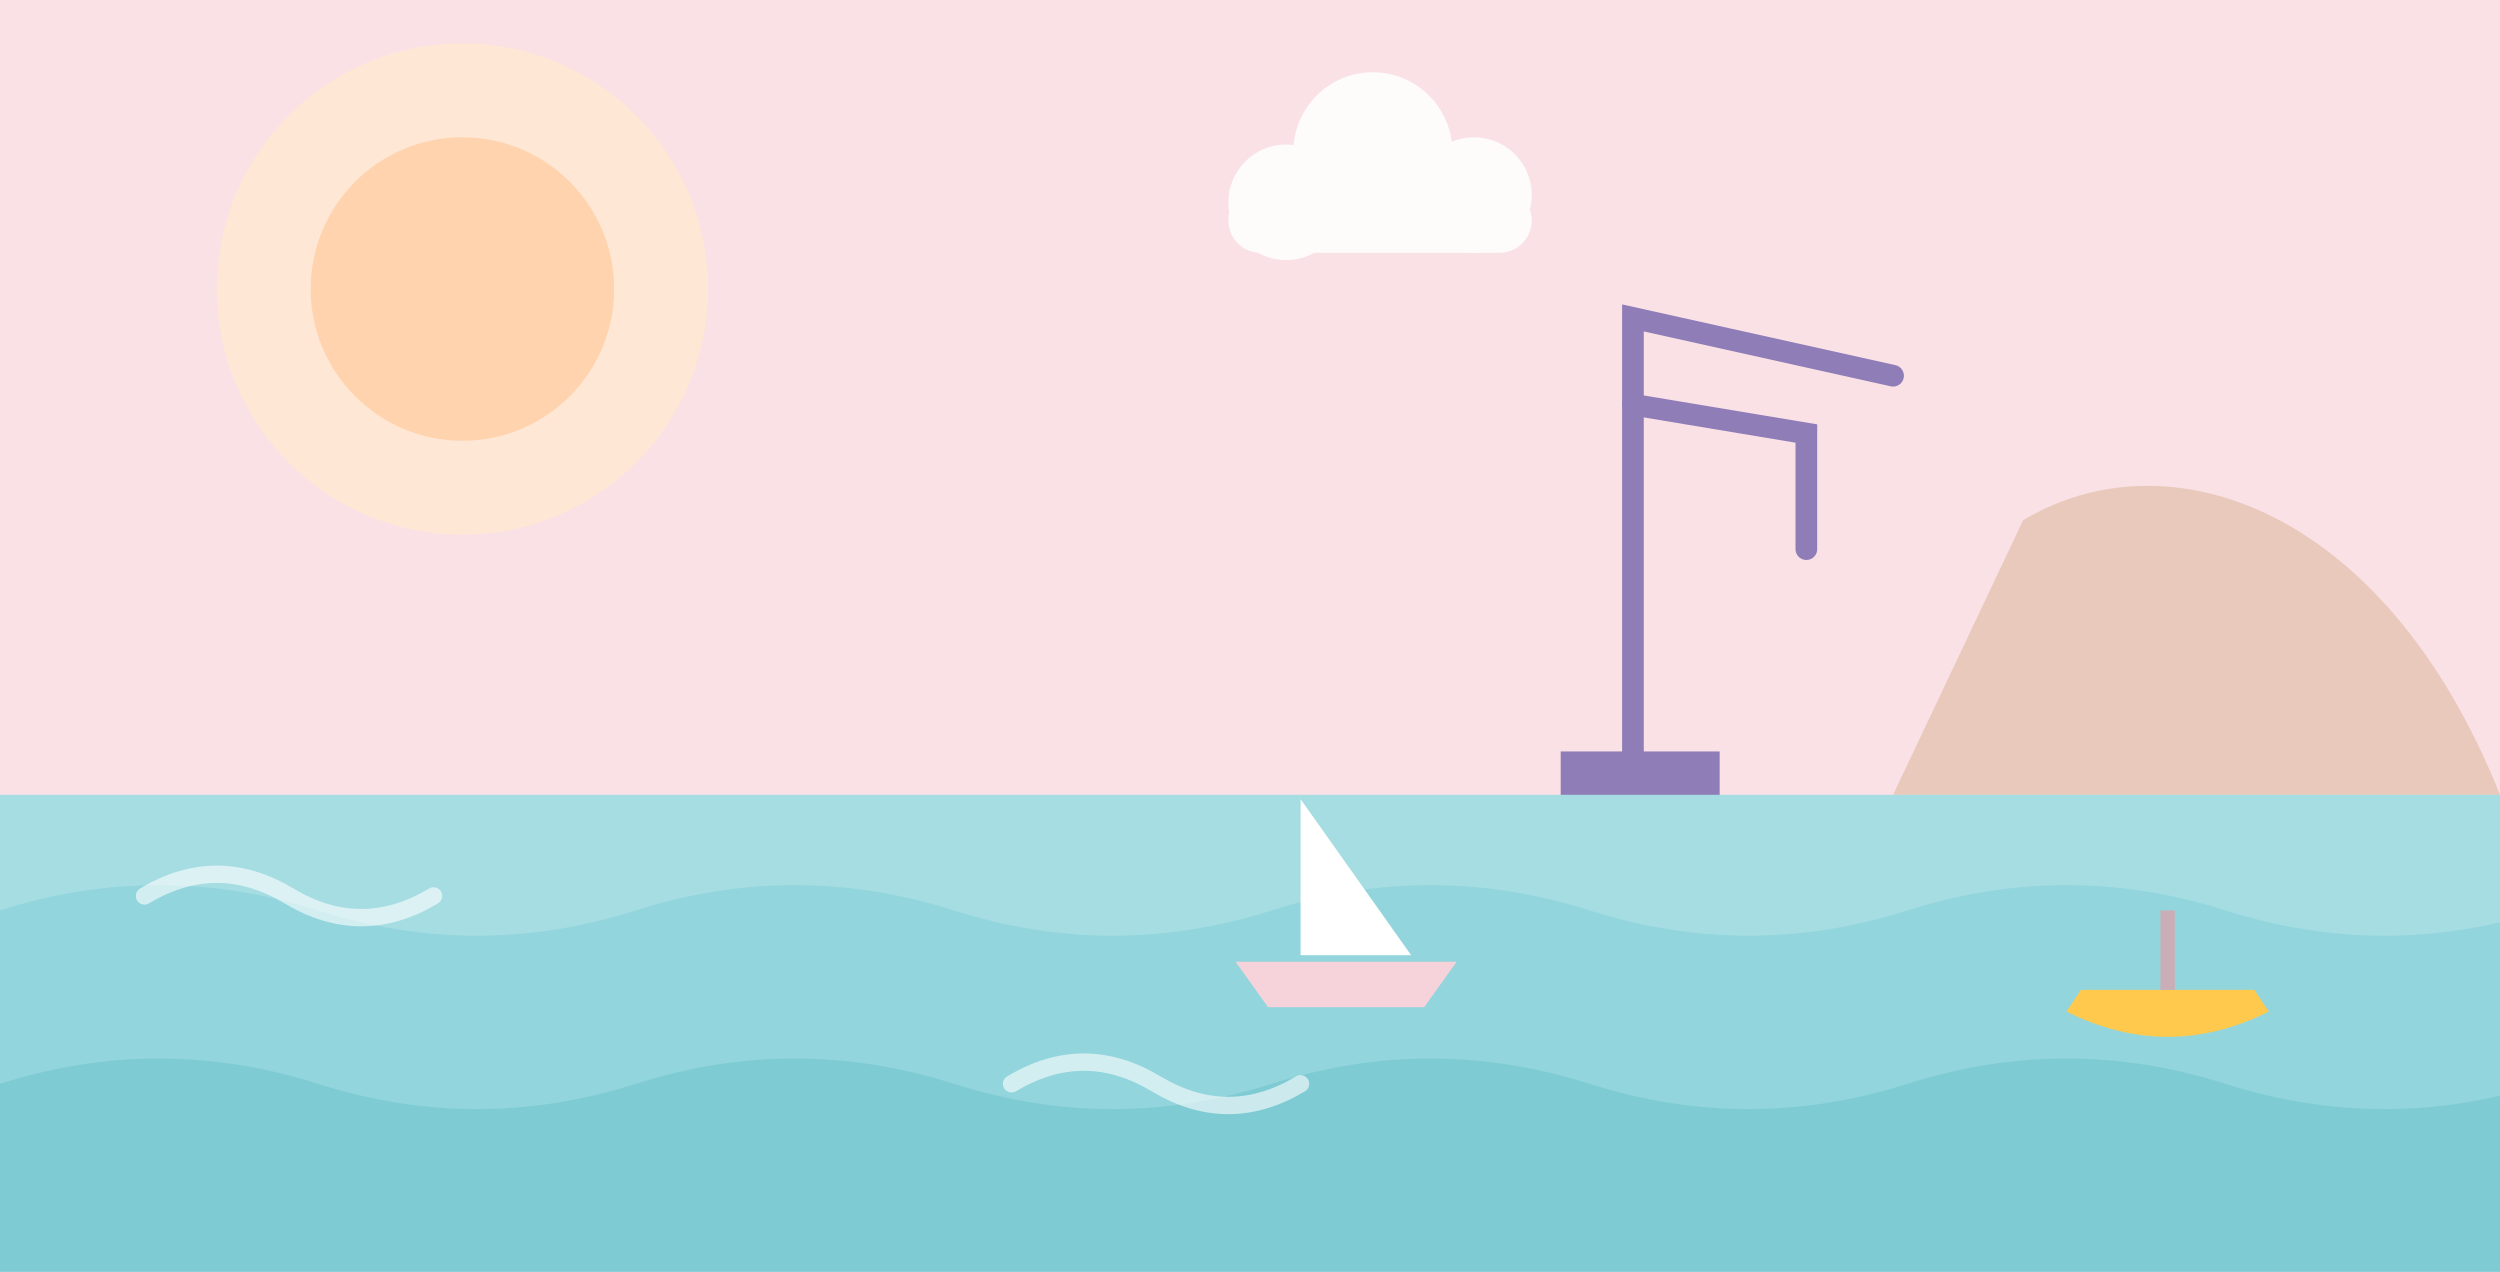
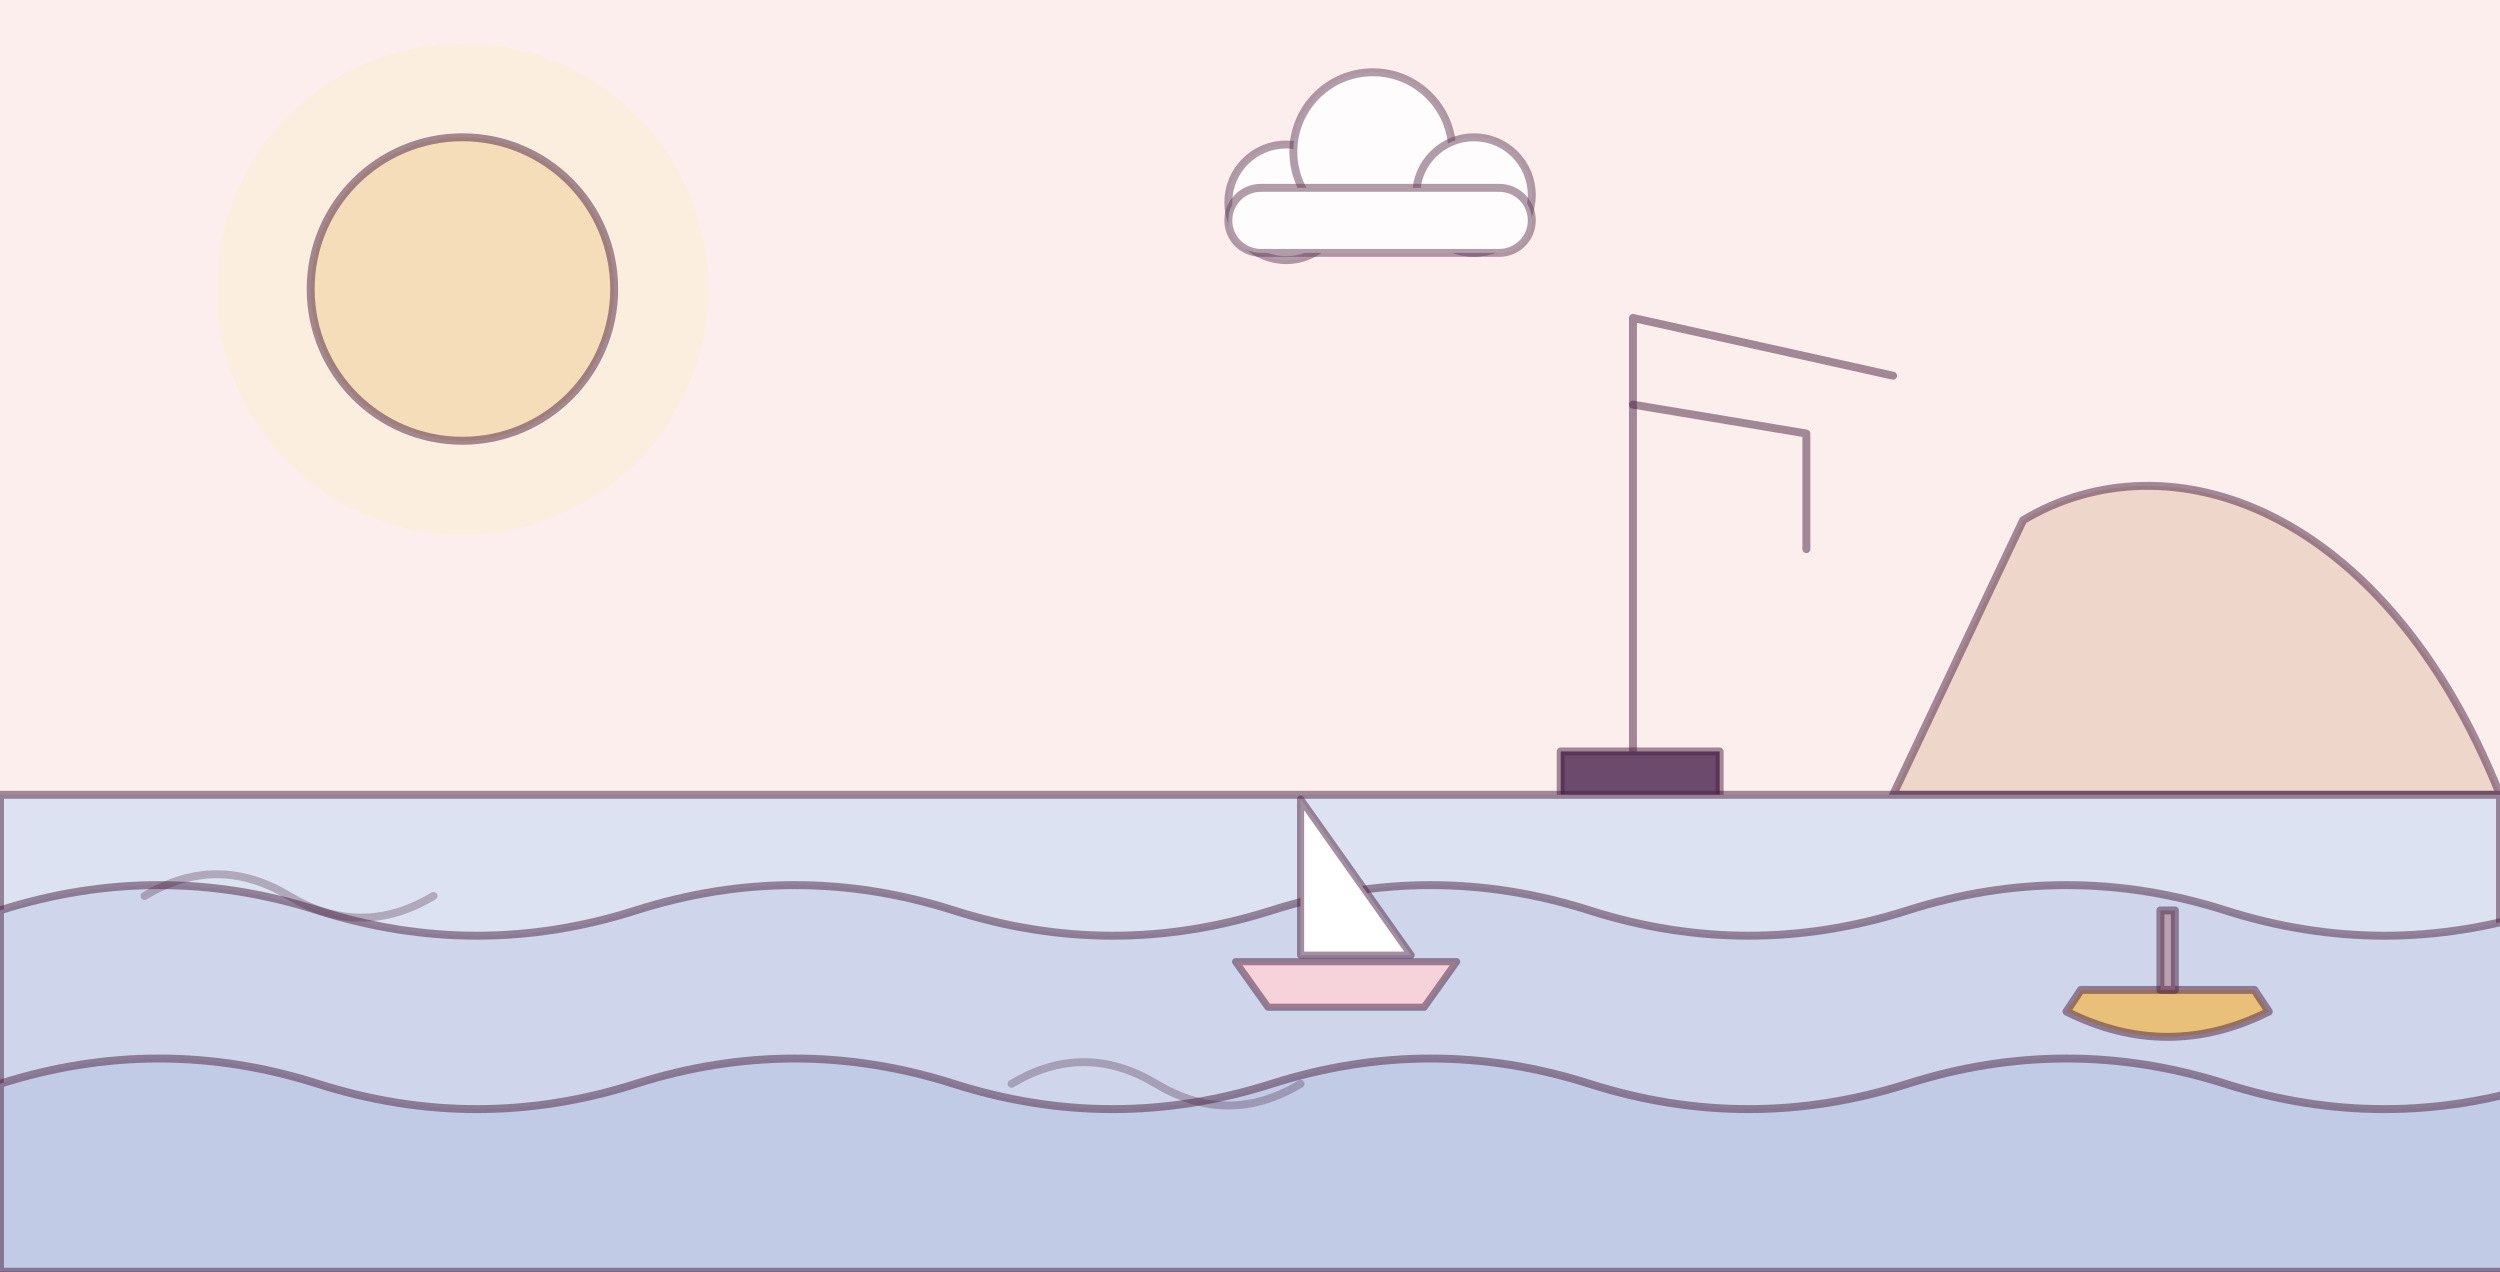
<svg xmlns="http://www.w3.org/2000/svg" viewBox="0 0 346 176" width="346" height="176">
-   <rect width="346" height="176" fill="#F9E1E6" />
-   <circle cx="64" cy="40" r="34" fill="#FFE8D2" opacity="0.85" />
-   <circle cx="64" cy="40" r="21" fill="#FFD3AE" />
-   <g fill="#FFFFFF" opacity="0.85">
-     <circle cx="178" cy="28" r="8" />
-     <circle cx="190" cy="21" r="11" />
-     <circle cx="204" cy="27" r="8" />
-     <rect x="170" y="26" width="42" height="9" rx="4.5" />
-   </g>
-   <path d="M346 110 C330 70 300 60 280 72 L262 110Z" fill="#E8C9BC" />
-   <g stroke="#8F7DB8" stroke-width="3" fill="none" stroke-linecap="round">
-     <path d="M226 110 V44 L262 52" />
-     <path d="M226 56 L250 60 V76" />
-   </g>
-   <rect x="216" y="104" width="22" height="8" fill="#8F7DB8" />
-   <rect x="0" y="110" width="346" height="66" fill="#A6DDE2" />
-   <path d="M0 126 Q22 119 44 126 T88 126 T132 126 T176 126 T220 126 T264 126 T308 126 T352 126 V176 H0 Z" fill="#92D5DC" />
-   <path d="M0 150 Q22 143 44 150 T88 150 T132 150 T176 150 T220 150 T264 150 T308 150 T352 150 V176 H0 Z" fill="#7FCBD3" />
-   <g fill="none" stroke="#FFFFFF" stroke-width="2.4" stroke-linecap="round" opacity="0.6">
-     <path d="M20 124 q10 -6 20 0 t20 0" />
-     <path d="M140 150 q10 -6 20 0 t20 0" />
-   </g>
-   <g transform="translate(180,134) scale(0.9)">
-     <polygon points="0,-26 0,-2 17,-2" fill="#FFFFFF" />
-     <path d="M-10 -1 H24 L19 6 H-5 Z" fill="#F6D3DA" />
-   </g>
-   <g transform="translate(300,140) scale(1)">
-     <path d="M-14 0 Q0 7 14 0 L12 -3 H-12 Z" fill="#FFC94D" />
-     <rect x="-1" y="-14" width="2" height="11" fill="#C9AEB8" />
+   <style>.l path:not([stroke]):not([opacity]),.l polygon:not([stroke]):not([opacity]),.l rect:not([stroke]):not([opacity]),.l circle:not([stroke]):not([opacity]),.l ellipse:not([stroke]):not([opacity]){stroke:#4A2140;stroke-opacity:.5;stroke-width:1.1;stroke-linejoin:round;stroke-linecap:round}.l g[opacity] *{stroke:none}</style>
+   <rect width="346" height="176" fill="#FBEEEC" />
+   <g class="l">
+     <circle cx="64" cy="40" r="34" fill="#FBEEDD" opacity="0.85" />
+     <circle cx="64" cy="40" r="21" fill="#F6DDBA" />
+     <g fill="#FFFFFF" opacity="0.85">
+       <circle cx="178" cy="28" r="8" />
+       <circle cx="190" cy="21" r="11" />
+       <circle cx="204" cy="27" r="8" />
+       <rect x="170" y="26" width="42" height="9" rx="4.5" />
+     </g>
+     <path d="M346 110 C330 70 300 60 280 72 L262 110Z" fill="#EED6CB" />
+     <g stroke="#6B4A6E" stroke-width="3" fill="none" stroke-linecap="round">
+       <path d="M226 110 V44 L262 52" />
+       <path d="M226 56 L250 60 V76" />
+     </g>
+     <rect x="216" y="104" width="22" height="8" fill="#6B4A6E" />
+     <rect x="0" y="110" width="346" height="66" fill="#DCE2F1" />
+     <path d="M0 126 Q22 119 44 126 T88 126 T132 126 T176 126 T220 126 T264 126 T308 126 T352 126 V176 H0 Z" fill="#CFD6EC" />
+     <path d="M0 150 Q22 143 44 150 T88 150 T132 150 T176 150 T220 150 T264 150 T308 150 T352 150 V176 H0 Z" fill="#C2CBE6" />
+     <g fill="none" stroke="#FFFFFF" stroke-width="2.4" stroke-linecap="round" opacity="0.6">
+       <path d="M20 124 q10 -6 20 0 t20 0" />
+       <path d="M140 150 q10 -6 20 0 t20 0" />
+     </g>
+     <g transform="translate(180,134) scale(0.9)">
+       <polygon points="0,-26 0,-2 17,-2" fill="#FFFFFF" />
+       <path d="M-10 -1 H24 L19 6 H-5 Z" fill="#F6D3DA" />
+     </g>
+     <g transform="translate(300,140) scale(1)">
+       <path d="M-14 0 Q0 7 14 0 L12 -3 H-12 Z" fill="#E8C07A" />
+       <rect x="-1" y="-14" width="2" height="11" fill="#B9A0AE" />
+     </g>
  </g>
</svg>
